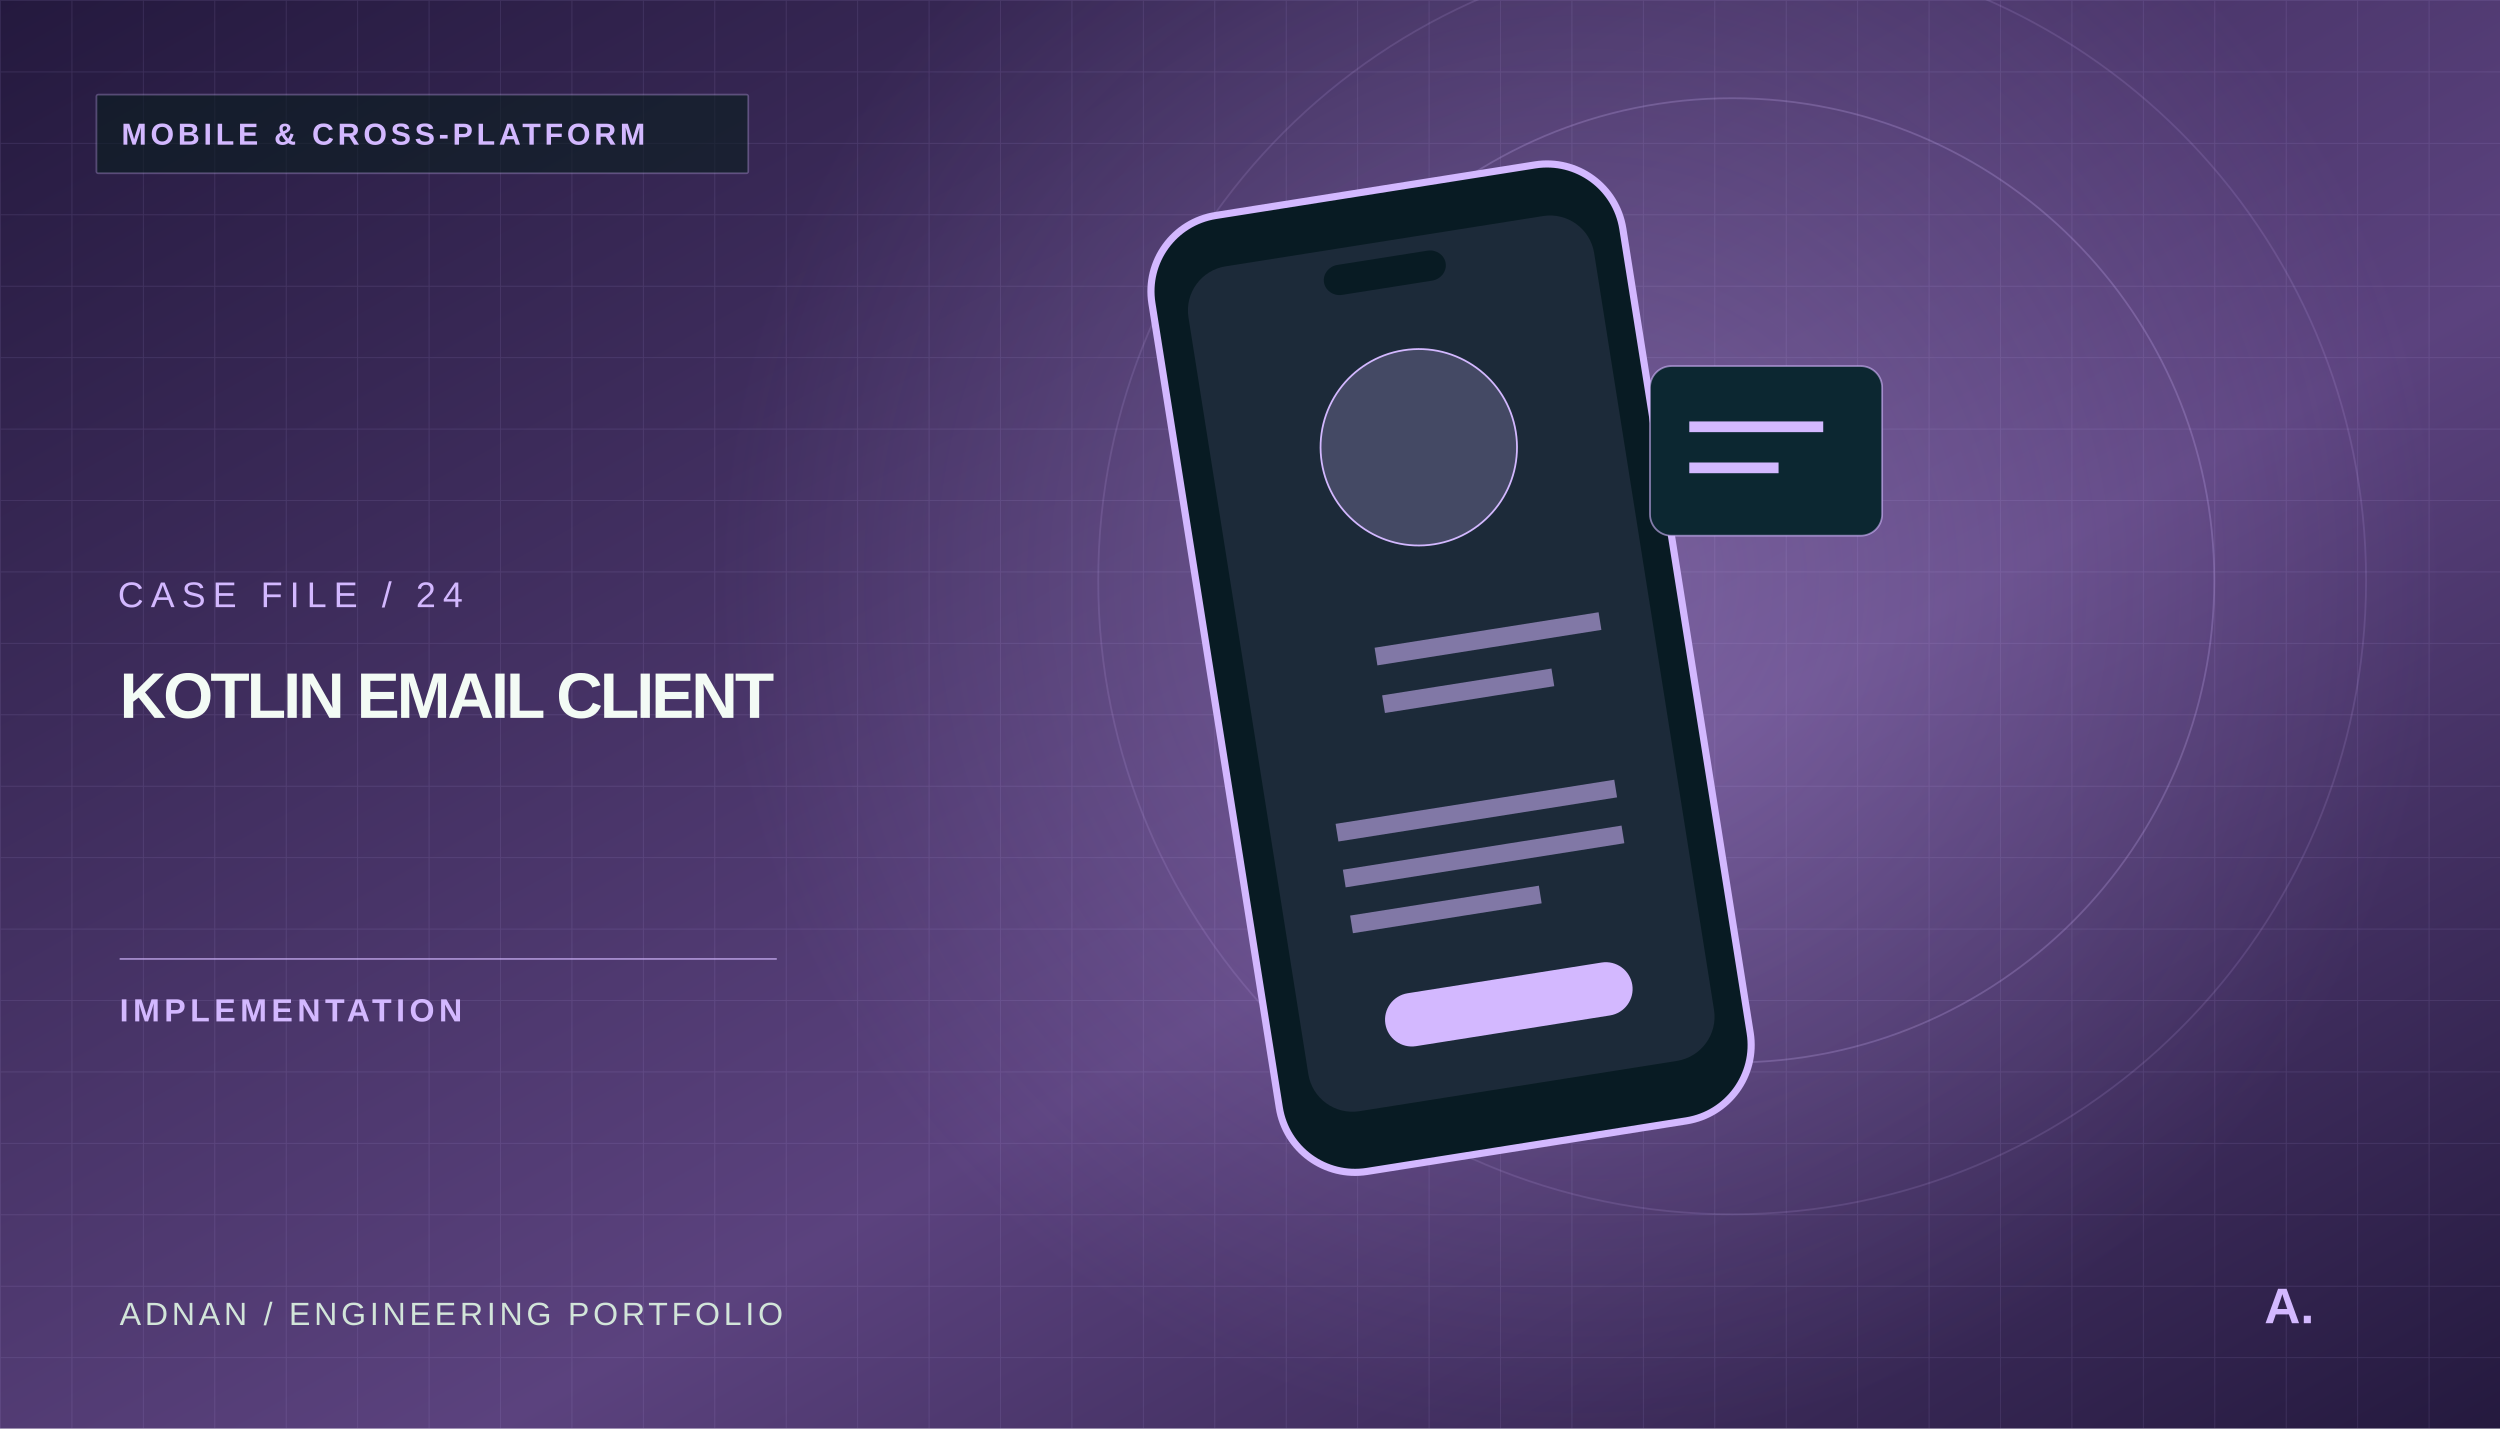
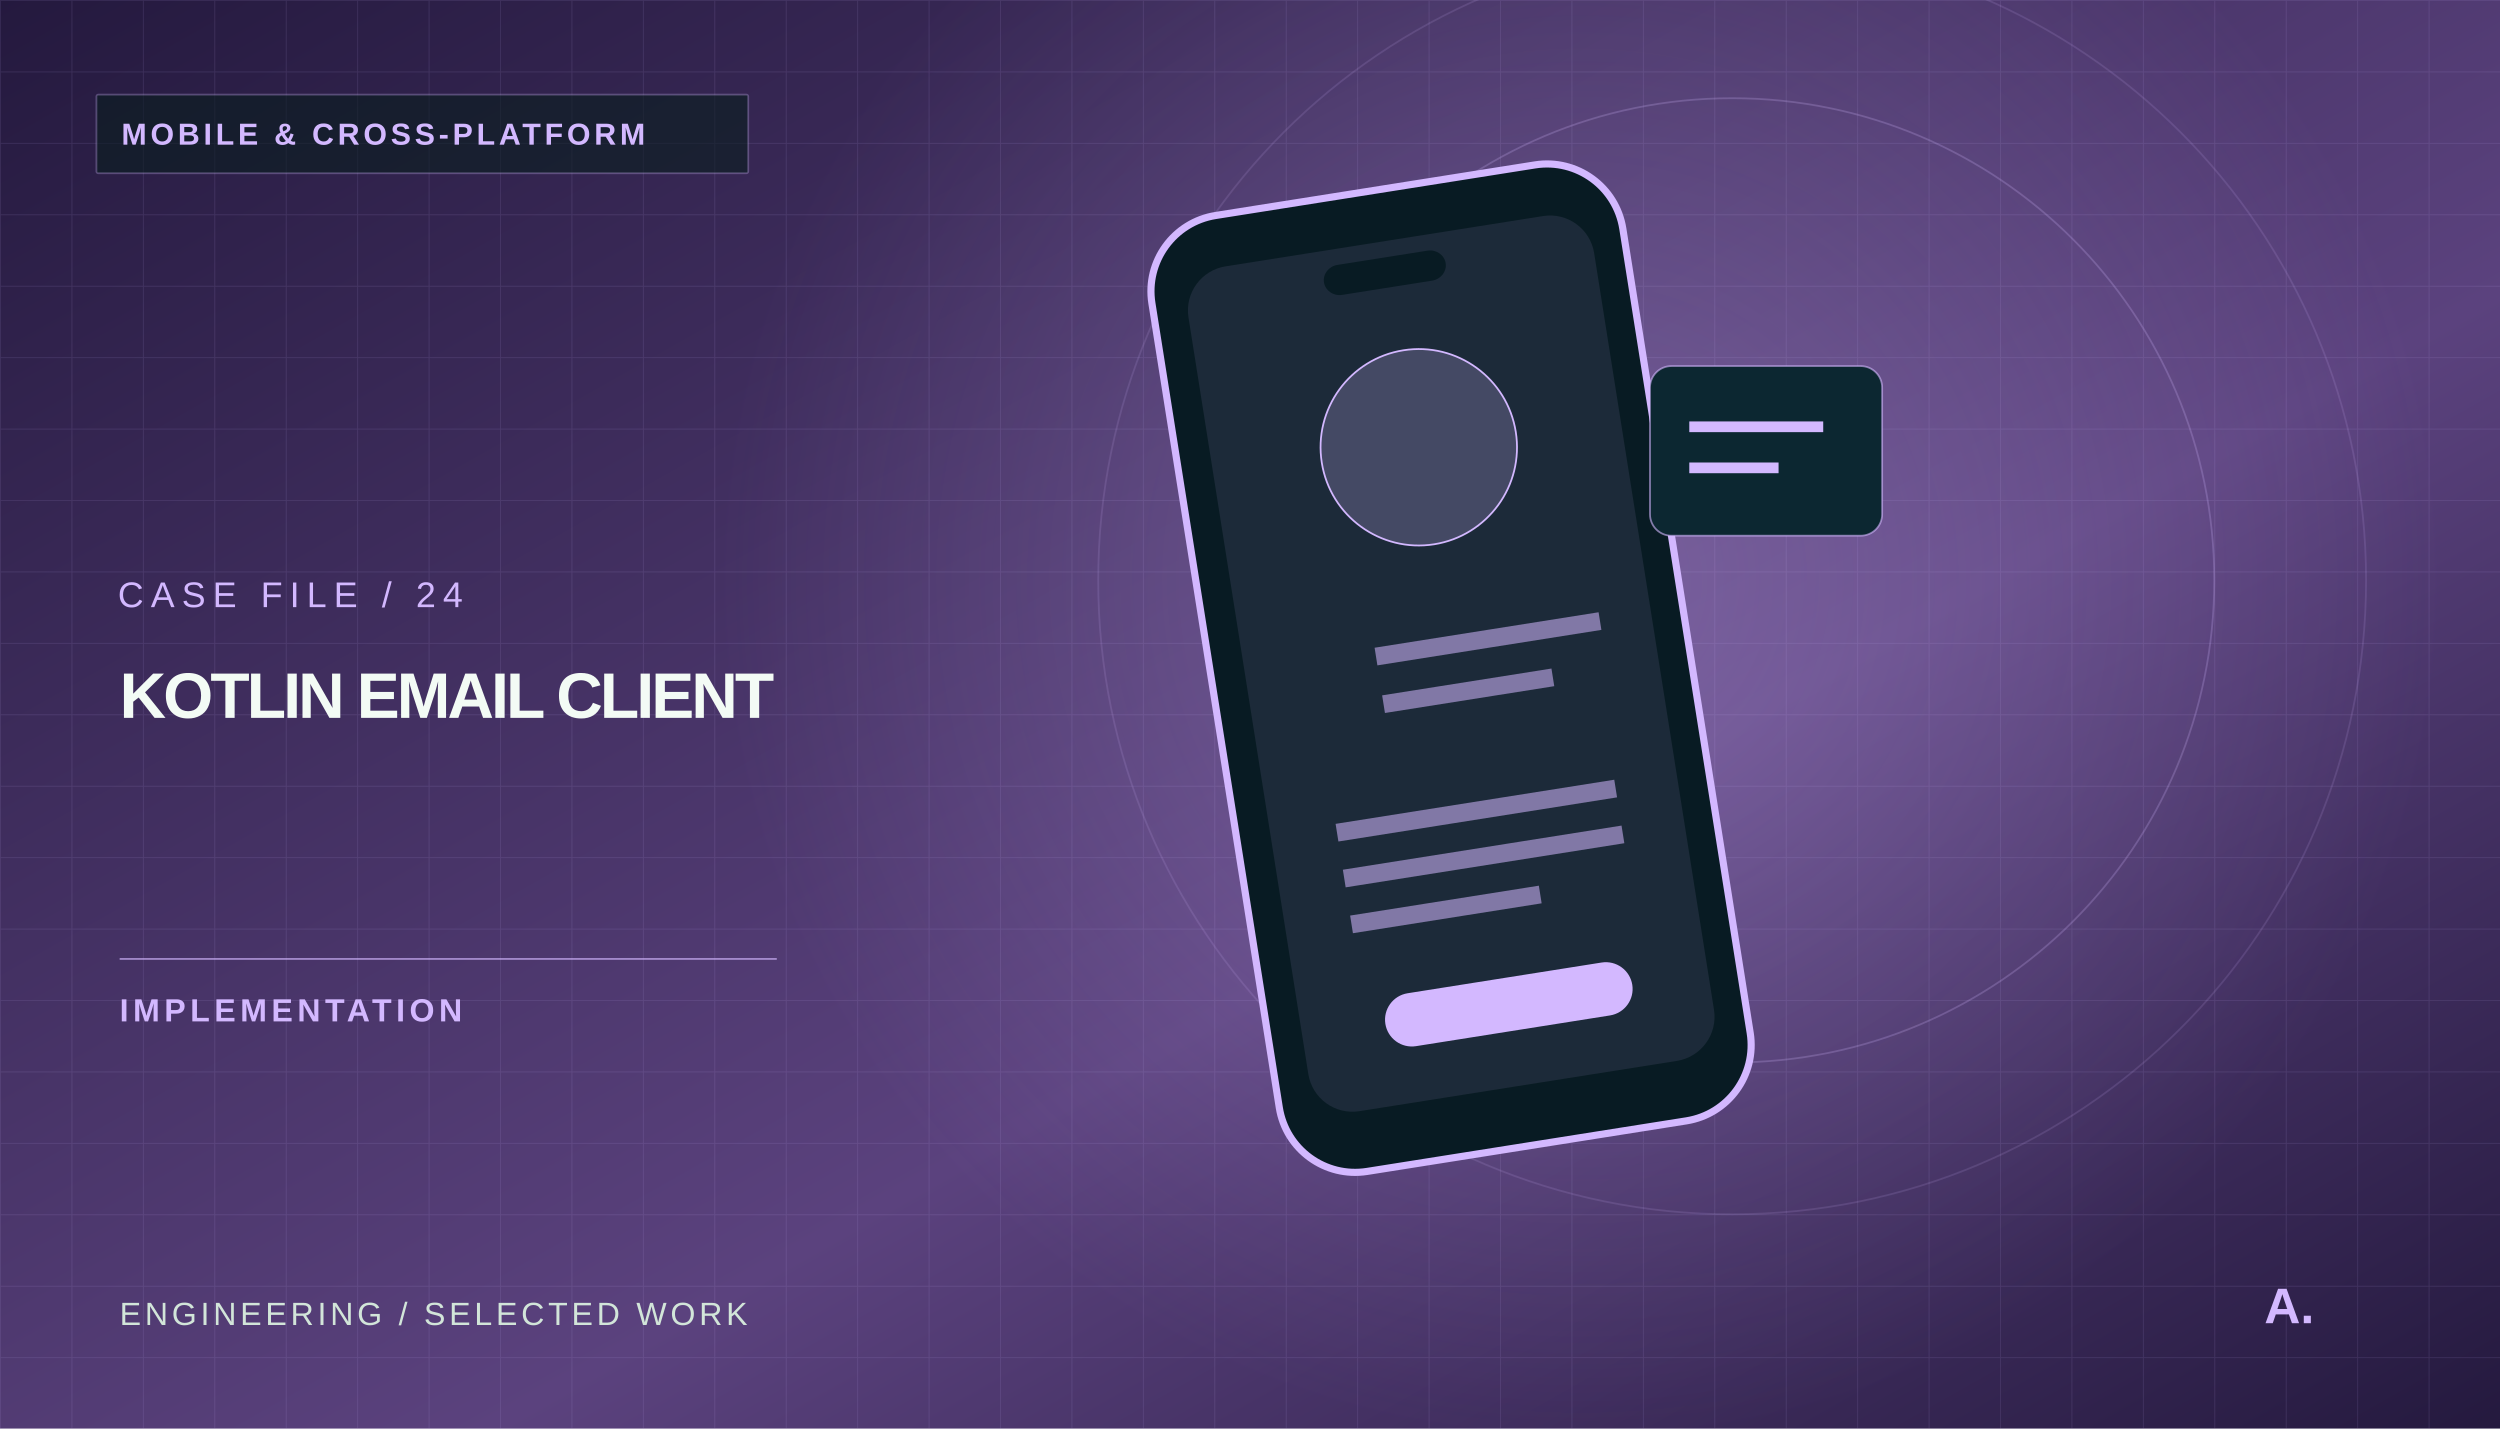
<svg xmlns="http://www.w3.org/2000/svg" width="1400" height="800" viewBox="0 0 1400 800" role="img" aria-label="Concept art for Kotlin Email Client">
  <defs>
    <linearGradient id="g" x1="0" x2="1" y1="0" y2="1">
      <stop stop-color="#24193e" />
      <stop offset=".6" stop-color="#5b427e" />
      <stop offset="1" stop-color="#24193e" />
    </linearGradient>
    <radialGradient id="gl">
      <stop stop-color="#d3b8ff" stop-opacity=".29" />
      <stop offset="1" stop-color="#d3b8ff" stop-opacity="0" />
    </radialGradient>
    <pattern id="grid" width="40" height="40" patternUnits="userSpaceOnUse">
      <path d="M40 0H0V40" fill="none" stroke="#d3b8ff" stroke-opacity=".11" stroke-width="1" />
    </pattern>
    <filter id="blur">
      <feGaussianBlur stdDeviation="38" />
    </filter>
  </defs>
  <rect width="1400" height="800" fill="url(#g)" />
  <rect width="1400" height="800" fill="url(#grid)" />
  <circle cx="885" cy="325" r="480" fill="url(#gl)" />
  <circle cx="970" cy="325" r="270" stroke="#d3b8ff" stroke-opacity=".23" fill="none" />
  <circle cx="970" cy="325" r="355" stroke="#d3b8ff" stroke-opacity=".14" fill="none" />
  <g transform="rotate(-9 820 373)">
    <rect x="679" y="102" width="267" height="542" rx="43" fill="#081b23" stroke="#d3b8ff" stroke-width="4" />
    <rect x="698" y="131" width="230" height="479" rx="25" fill="#d3b8ff" fill-opacity=".1" />
    <rect x="776" y="140" width="69" height="17" rx="9" fill="#081b23" />
    <circle cx="814" cy="248" r="55" fill="#d3b8ff" fill-opacity=".22" stroke="#d3b8ff" />
    <path d="M772 360h127M772 387h96M735 454h158M735 480h158M735 506h107" stroke="#d3b8ff" stroke-width="10" opacity=".55" />
    <rect x="745" y="549" width="140" height="30" rx="15" fill="#d3b8ff" />
  </g>
  <rect x="924" y="205" width="130" height="95" rx="12" fill="#0c2731" stroke="#d3b8ff" stroke-opacity=".6" />
  <path d="M946 239h75m-75 23h50" stroke="#d3b8ff" stroke-width="6" />
  <rect x="54" y="53" width="365" height="44" rx="1" fill="#061c1a" fill-opacity=".58" stroke="#d3b8ff" stroke-opacity=".3" />
  <text x="68" y="81" font-family="Arial,sans-serif" font-size="17" font-weight="600" letter-spacing="2.1" fill="#d3b8ff">MOBILE &amp; CROSS-PLATFORM</text>
  <text x="66" y="340" font-family="Arial,sans-serif" font-size="20" letter-spacing="4" fill="#d3b8ff">CASE FILE / 24</text>
  <text x="67" y="402" font-family="Arial,sans-serif" font-size="36" font-weight="700" letter-spacing="-1.6" fill="#f3fbf5">KOTLIN EMAIL CLIENT</text>
  <line x1="67" y1="537" x2="435" y2="537" stroke="#d3b8ff" stroke-opacity=".66" />
  <text x="67" y="572" font-family="Arial,sans-serif" font-size="18" font-weight="600" letter-spacing="2.5" fill="#d3b8ff">IMPLEMENTATION</text>
-   <text x="67" y="742" font-family="Arial,sans-serif" font-size="18" letter-spacing="2.1" fill="#d2e5d9">ADNAN / ENGINEERING PORTFOLIO</text>
+   <text x="67" y="742" font-family="Arial,sans-serif" font-size="18" letter-spacing="2.1" fill="#d2e5d9">ENGINEERING / SELECTED WORK</text>
  <text x="1296" y="741" font-family="Arial,sans-serif" font-size="28" font-weight="700" fill="#d3b8ff" text-anchor="end">A.</text>
</svg>
